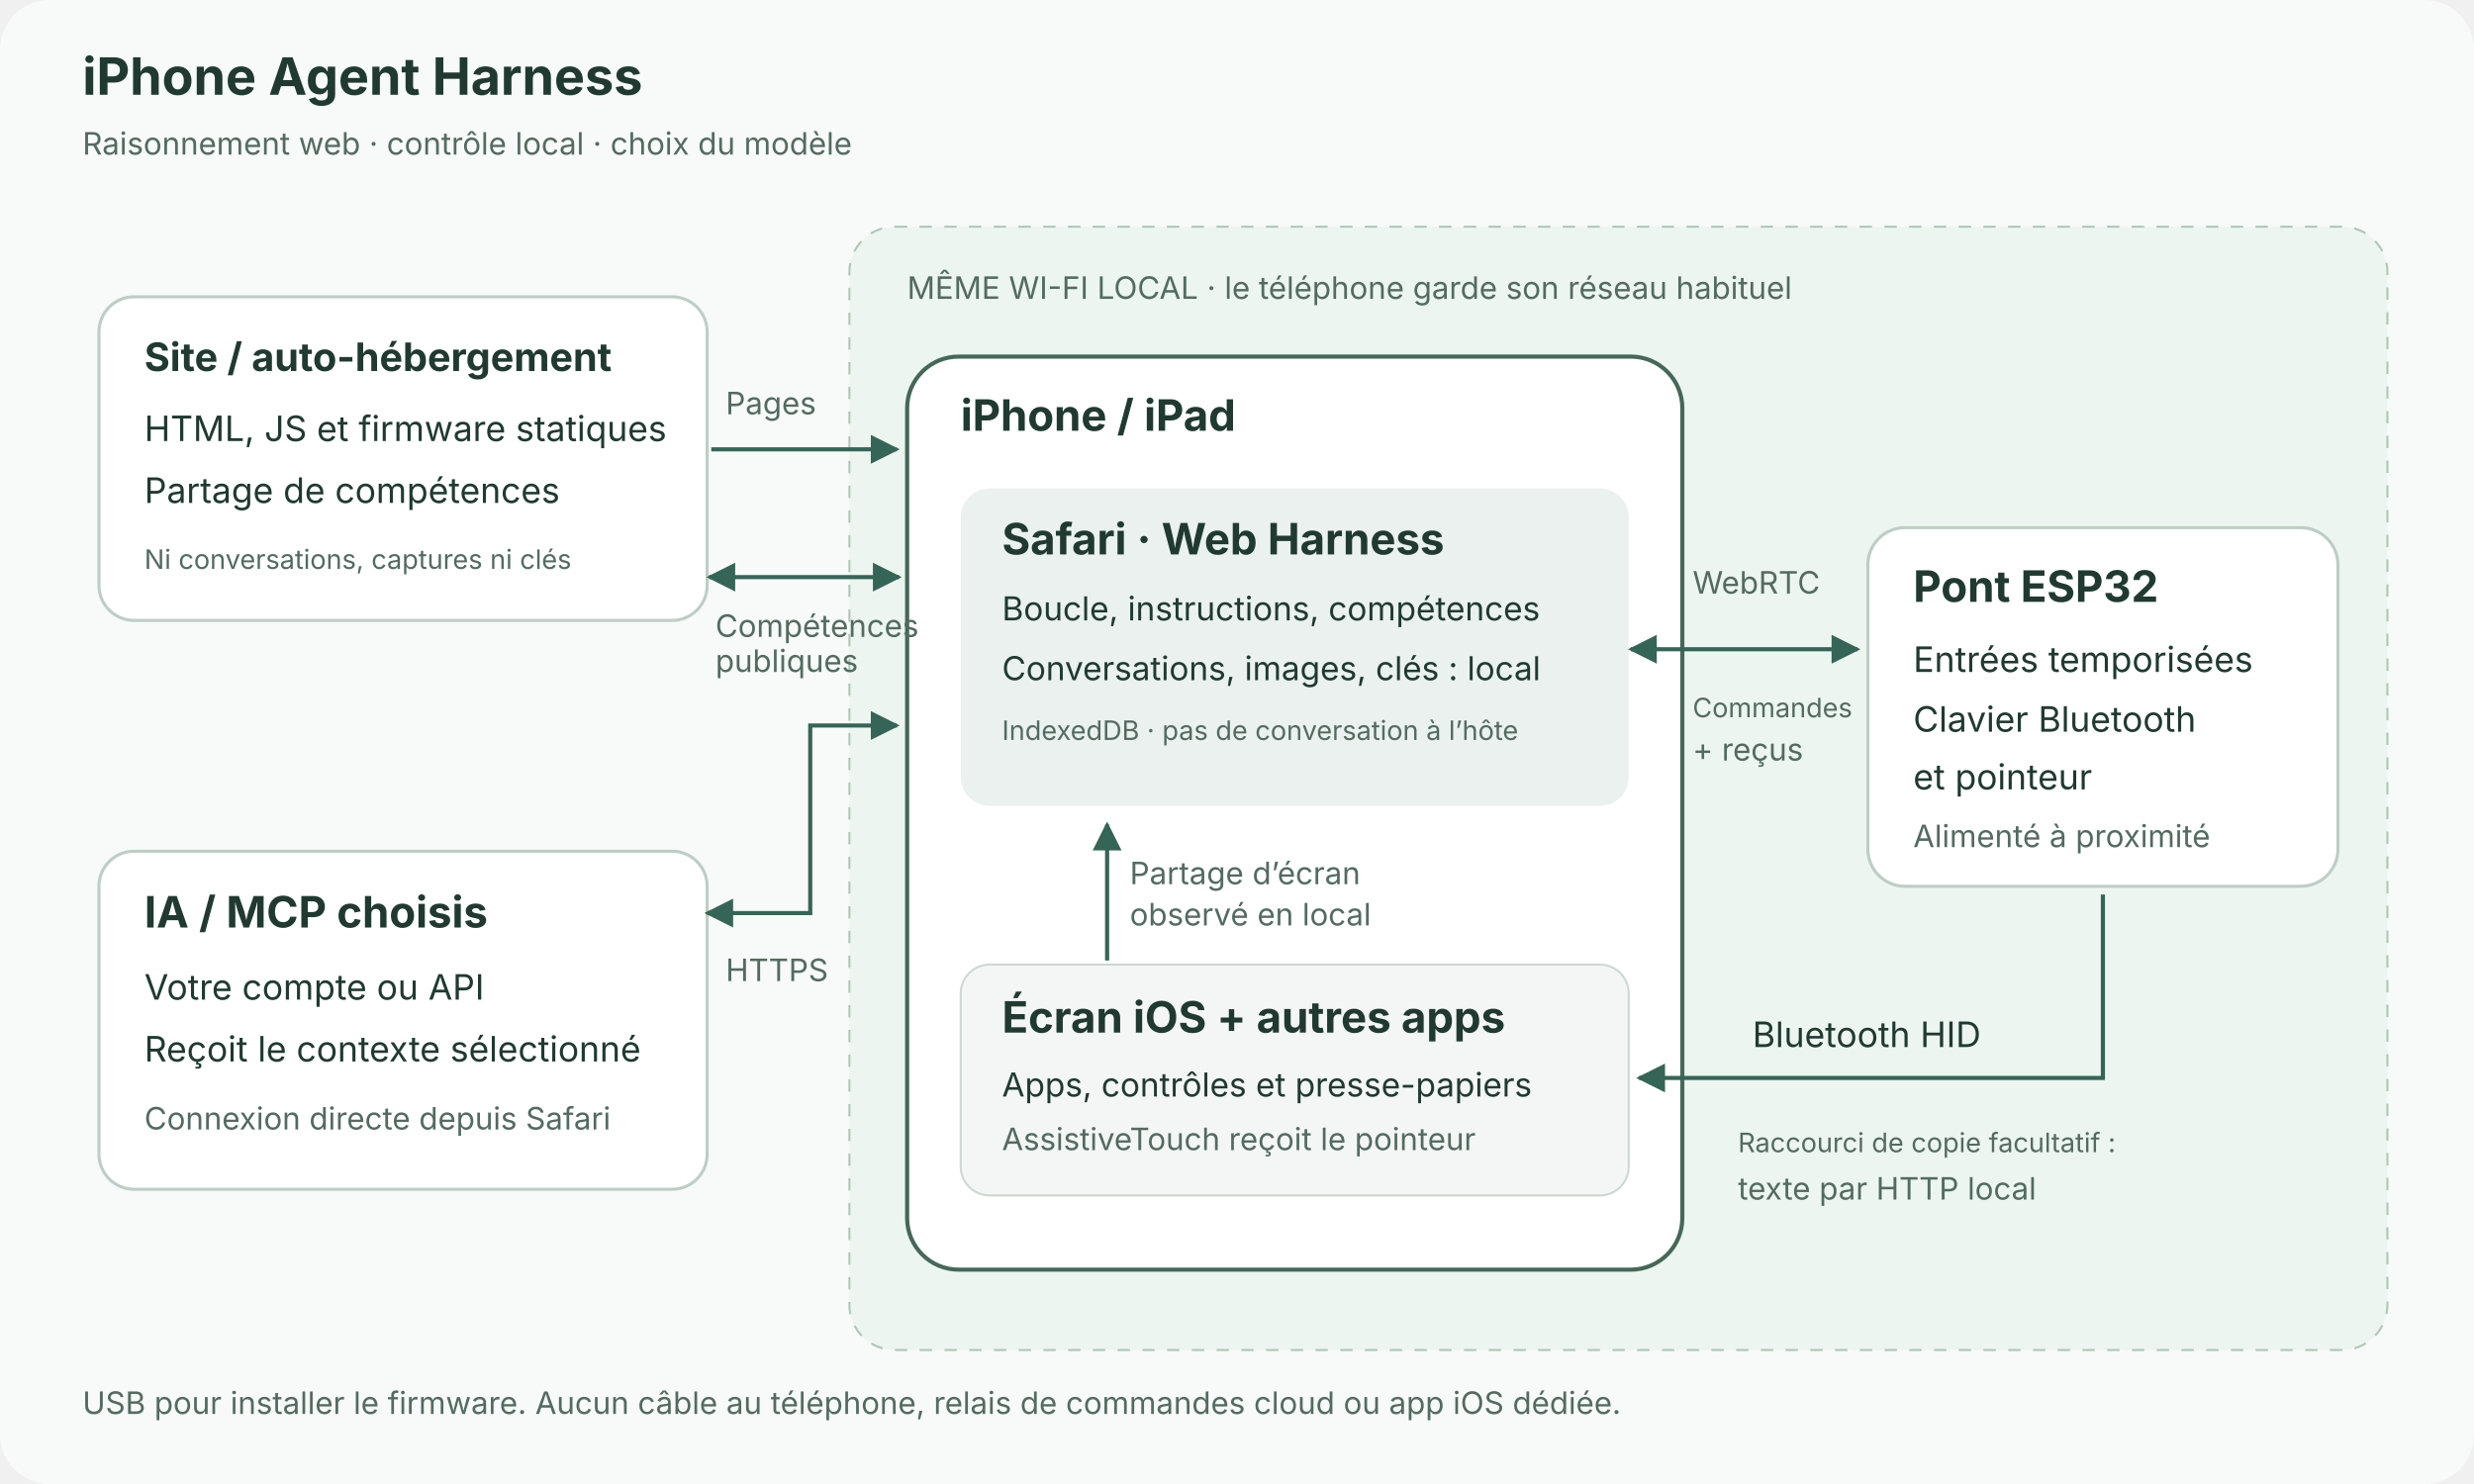
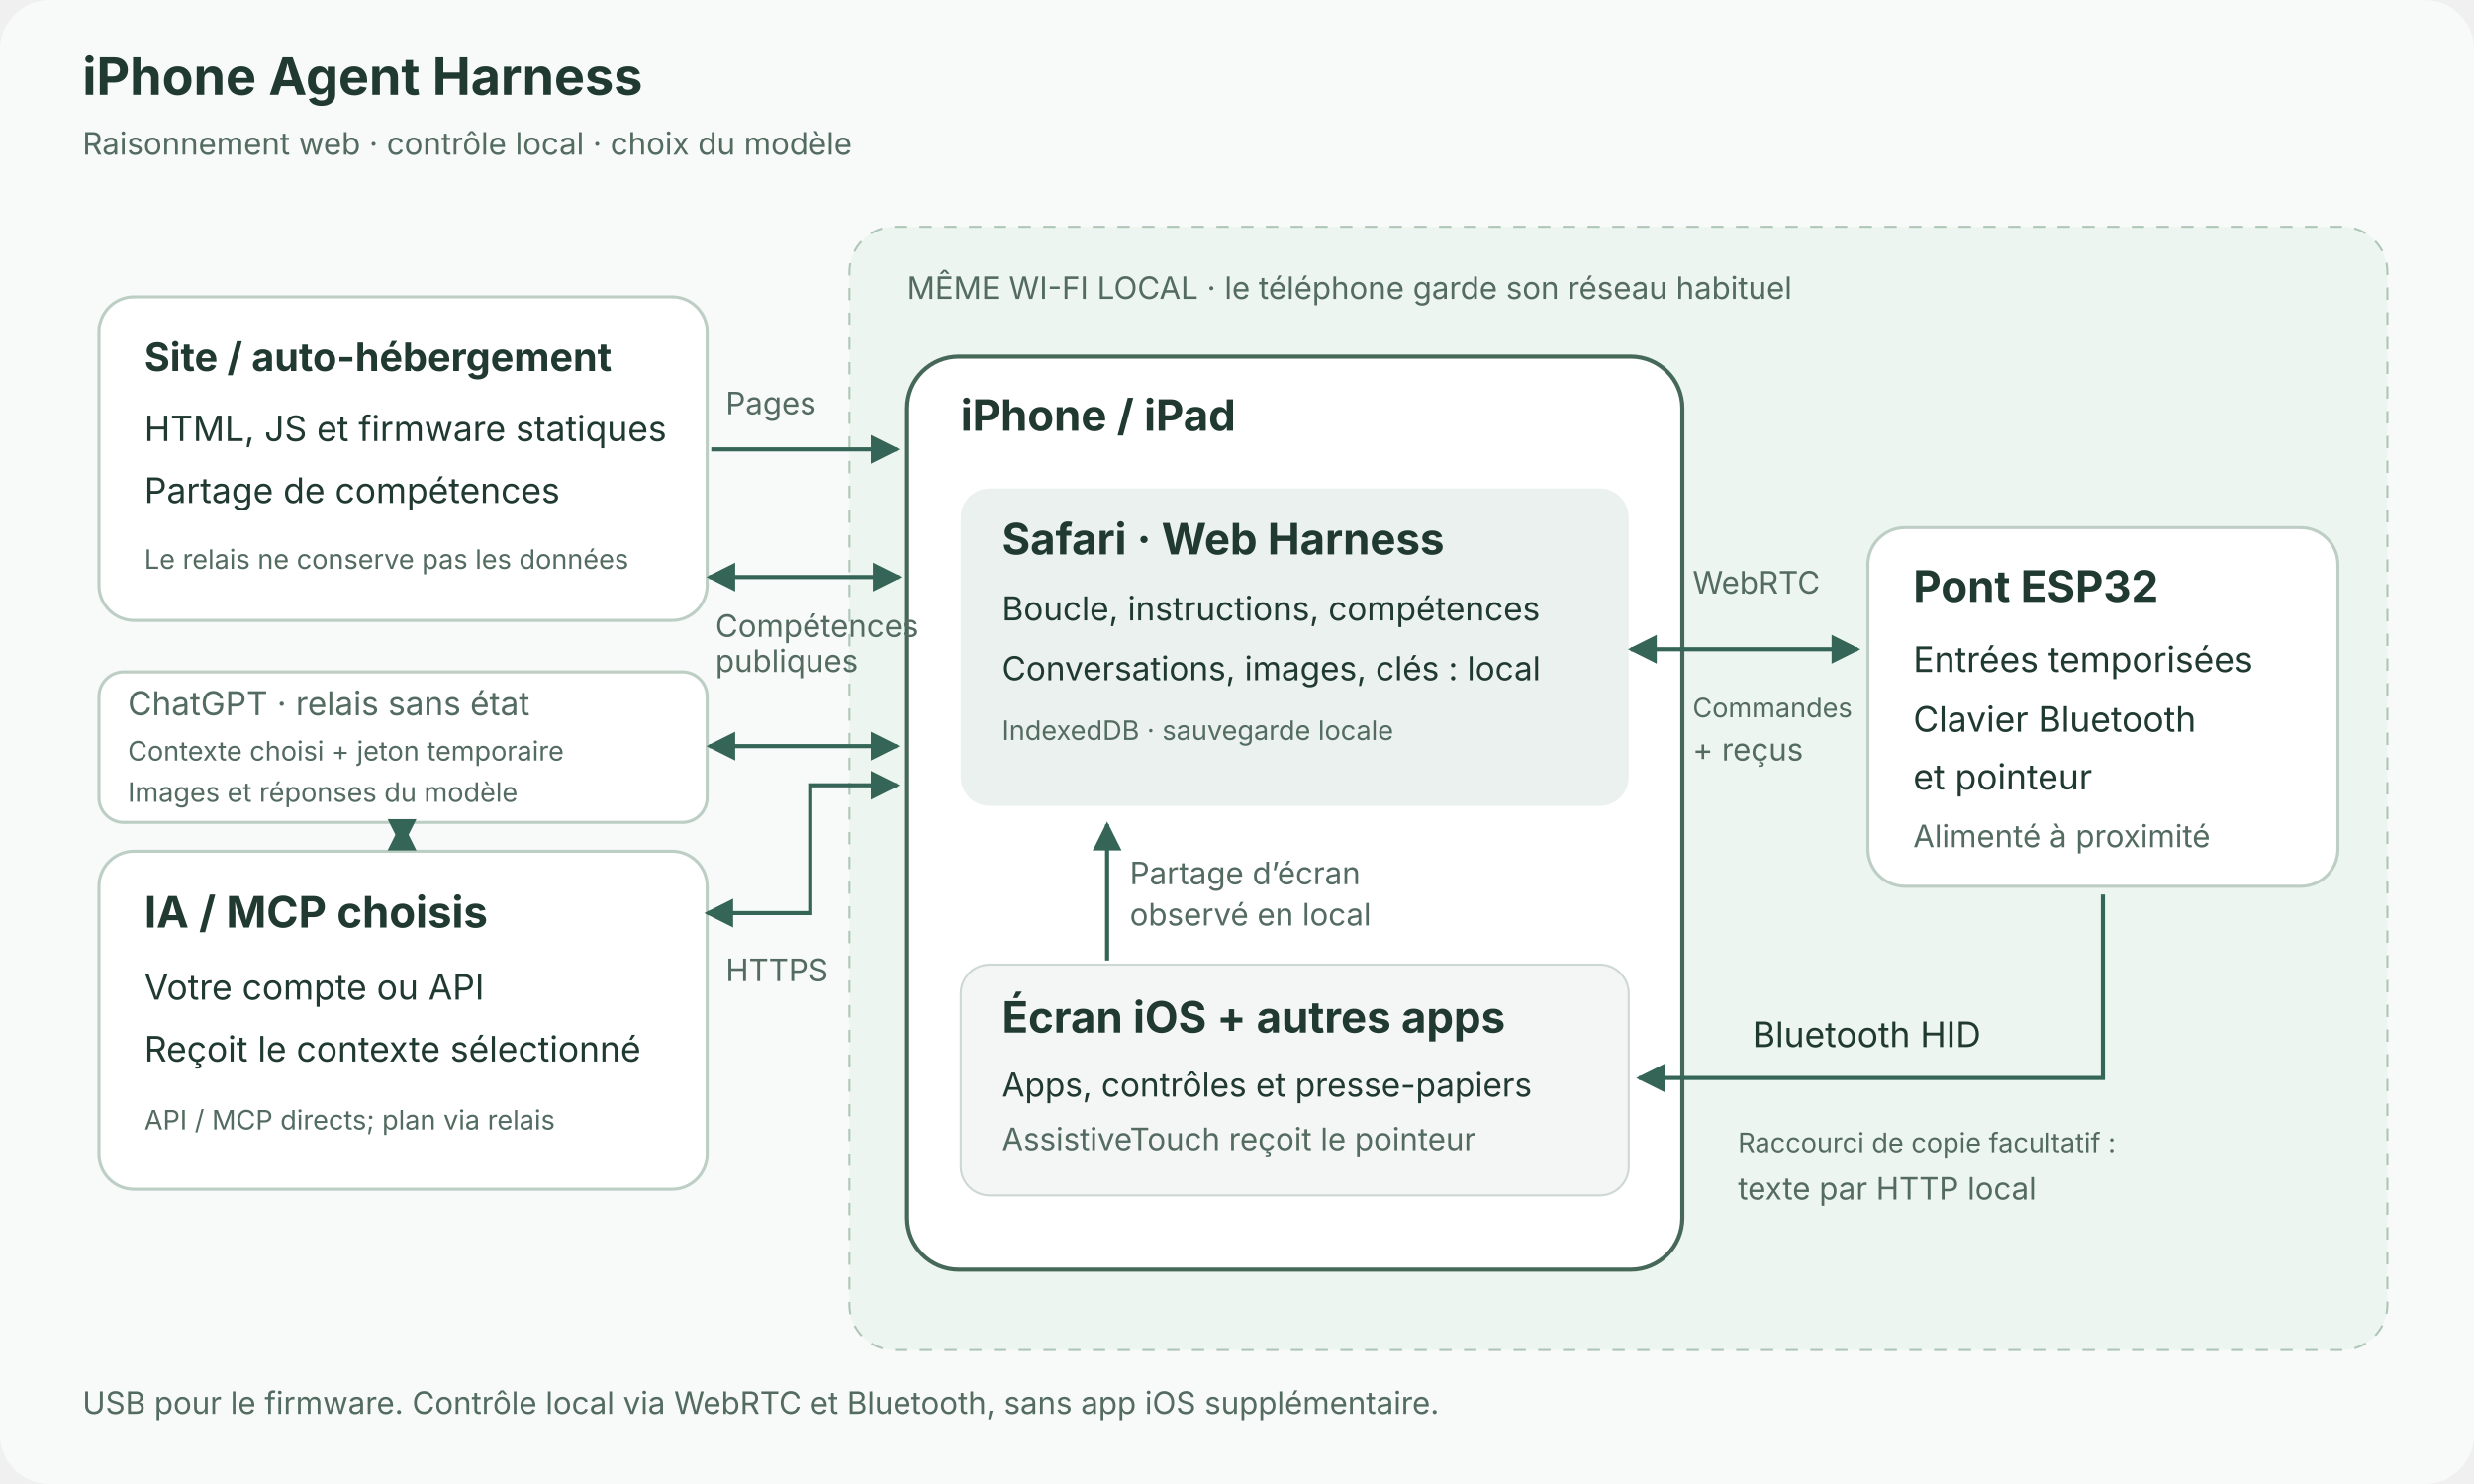
<svg xmlns="http://www.w3.org/2000/svg" width="1200" height="720" viewBox="0 0 1200 720" role="img" aria-labelledby="title desc" lang="fr" xml:lang="fr">
  <defs>
    <marker id="arrow" viewBox="0 0 10 10" refX="9" refY="5" markerWidth="7" markerHeight="7" orient="auto-start-reverse">
      <path d="m0 0 10 5-10 5z" fill="#356556" />
    </marker>
    <style>text{font-family:system-ui,-apple-system,sans-serif;fill:#203a31}.title{font-size:25px;font-weight:700}.head{font-size:21px;font-weight:650}.body{font-size:17px}.small{font-size:15px;fill:#536b61}.box{fill:#fff;stroke:#bdcec5;stroke-width:1.5}.line{fill:none;stroke:#356556;stroke-width:2;marker-end:url(#arrow)}.both{marker-start:url(#arrow)}</style>
  </defs>
  <rect width="1200" height="720" rx="24" fill="#f7faf8" />
  <text x="40" y="46" class="title">iPhone Agent Harness</text>
  <text x="40" y="75" class="small">Raisonnement web · contrôle local · choix du modèle</text>
  <rect x="412" y="110" width="746" height="545" rx="22" fill="#edf5f0" stroke="#aec6b7" stroke-dasharray="6 6" />
  <text x="440" y="145" class="small">MÊME WI-FI LOCAL · le téléphone garde son réseau habituel</text>
  <rect x="440" y="173" width="376" height="443" rx="25" fill="#fff" stroke="#456858" stroke-width="2" />
  <text x="466" y="209" class="head">iPhone / iPad</text>
  <rect x="466" y="237" width="324" height="154" rx="14" fill="#eaf1ee" />
  <text x="486" y="269" class="head">Safari · Web Harness</text>
  <text x="486" y="301" class="body" style="font-size:16px">Boucle, instructions, compétences</text>
  <text x="486" y="330" class="body" style="font-size:16px">Conversations, images, clés : local</text>
-   <text x="486" y="359" class="small" style="font-size:13px">IndexedDB · pas de conversation à l’hôte</text>
+   <text x="486" y="359" class="small" style="font-size:13px">IndexedDB · sauvegarde locale</text>
  <rect x="466" y="468" width="324" height="112" rx="14" fill="#f4f6f5" stroke="#ccd8d1" />
  <text x="486" y="501" class="head">Écran iOS + autres apps</text>
  <text x="486" y="532" class="body" style="font-size:16px">Apps, contrôles et presse-papiers</text>
  <text x="486" y="558" class="small">AssistiveTouch reçoit le pointeur</text>
  <path class="line" d="M537 466v-66" />
  <text x="548" y="429" class="small">Partage d’écran</text>
  <text x="548" y="449" class="small">observé en local</text>
  <rect x="48" y="144" width="295" height="157" rx="17" class="box" />
  <text x="70" y="180" class="head" style="font-size:19px">Site / auto-hébergement</text>
  <text x="70" y="214" class="body">HTML, JS et firmware statiques</text>
  <text x="70" y="244" class="body">Partage de compétences</text>
-   <text x="70" y="276" class="small" style="font-size:13px">Ni conversations, captures ni clés</text>
+   <text x="70" y="276" class="small" style="font-size:13px">Le relais ne conserve pas les données</text>
  <path class="line" d="M345 218h90" />
  <text x="352" y="201" class="small">Pages</text>
  <path class="line both" d="M344 280h92" />
  <text x="347" y="309" class="small">
    <tspan x="347" dy="0">Compétences</tspan>
    <tspan x="347" dy="17">publiques</tspan>
  </text>
  <rect x="48" y="413" width="295" height="164" rx="17" class="box" />
  <text x="70" y="450" class="head">IA / MCP choisis</text>
  <text x="70" y="485" class="body">Votre compte ou API</text>
  <text x="70" y="515" class="body">Reçoit le contexte sélectionné</text>
-   <text x="70" y="548" class="small">Connexion directe depuis Safari</text>
-   <path class="line both" d="M343 443h50v-91h42" />
+   <text x="70" y="548" class="small" style="font-size:13px">API / MCP directs; plan via relais</text>
+   <path class="line both" d="M343 443h50v-62h42" />
  <text x="352" y="476" class="small">HTTPS</text>
  <rect x="906" y="256" width="228" height="174" rx="18" class="box" />
  <text x="928" y="292" class="head">Pont ESP32</text>
  <text x="928" y="326" class="body">Entrées temporisées</text>
  <text x="928" y="355" class="body">Clavier Bluetooth</text>
  <text x="928" y="383" class="body">et pointeur</text>
  <text x="928" y="411" class="small">Alimenté à proximité</text>
  <path class="line both" d="M791 315h110" />
  <text x="821" y="288" class="small">WebRTC</text>
  <text x="821" y="348" class="small" style="font-size:13px">Commandes</text>
  <text x="821" y="369" class="small">+ reçus</text>
  <path class="line" d="M1020 434v89H795" />
  <text x="850" y="508" class="body">Bluetooth HID</text>
  <text x="843" y="559" class="small" style="font-size:13px">Raccourci de copie facultatif :</text>
  <text x="843" y="582" class="small">texte par HTTP local</text>
-   <text x="40" y="686" class="small">USB pour installer le firmware. Aucun câble au téléphone, relais de commandes cloud ou app iOS dédiée.</text>
+   <text x="40" y="686" class="small">USB pour le firmware. Contrôle local via WebRTC et Bluetooth, sans app iOS supplémentaire.</text>
+   <rect x="48" y="326" width="295" height="73" rx="12" class="box" />
+   <path class="line both" d="M344 362h91" />
+   <path class="line both" d="M195 400v10" />
+   <text x="62" y="347" class="small" style="font-size:16px">ChatGPT · relais sans état</text>
+   <text x="62" y="369" class="small" style="font-size:13px">Contexte choisi + jeton temporaire</text>
+   <text x="62" y="389" class="small" style="font-size:13px">Images et réponses du modèle</text>
</svg>
